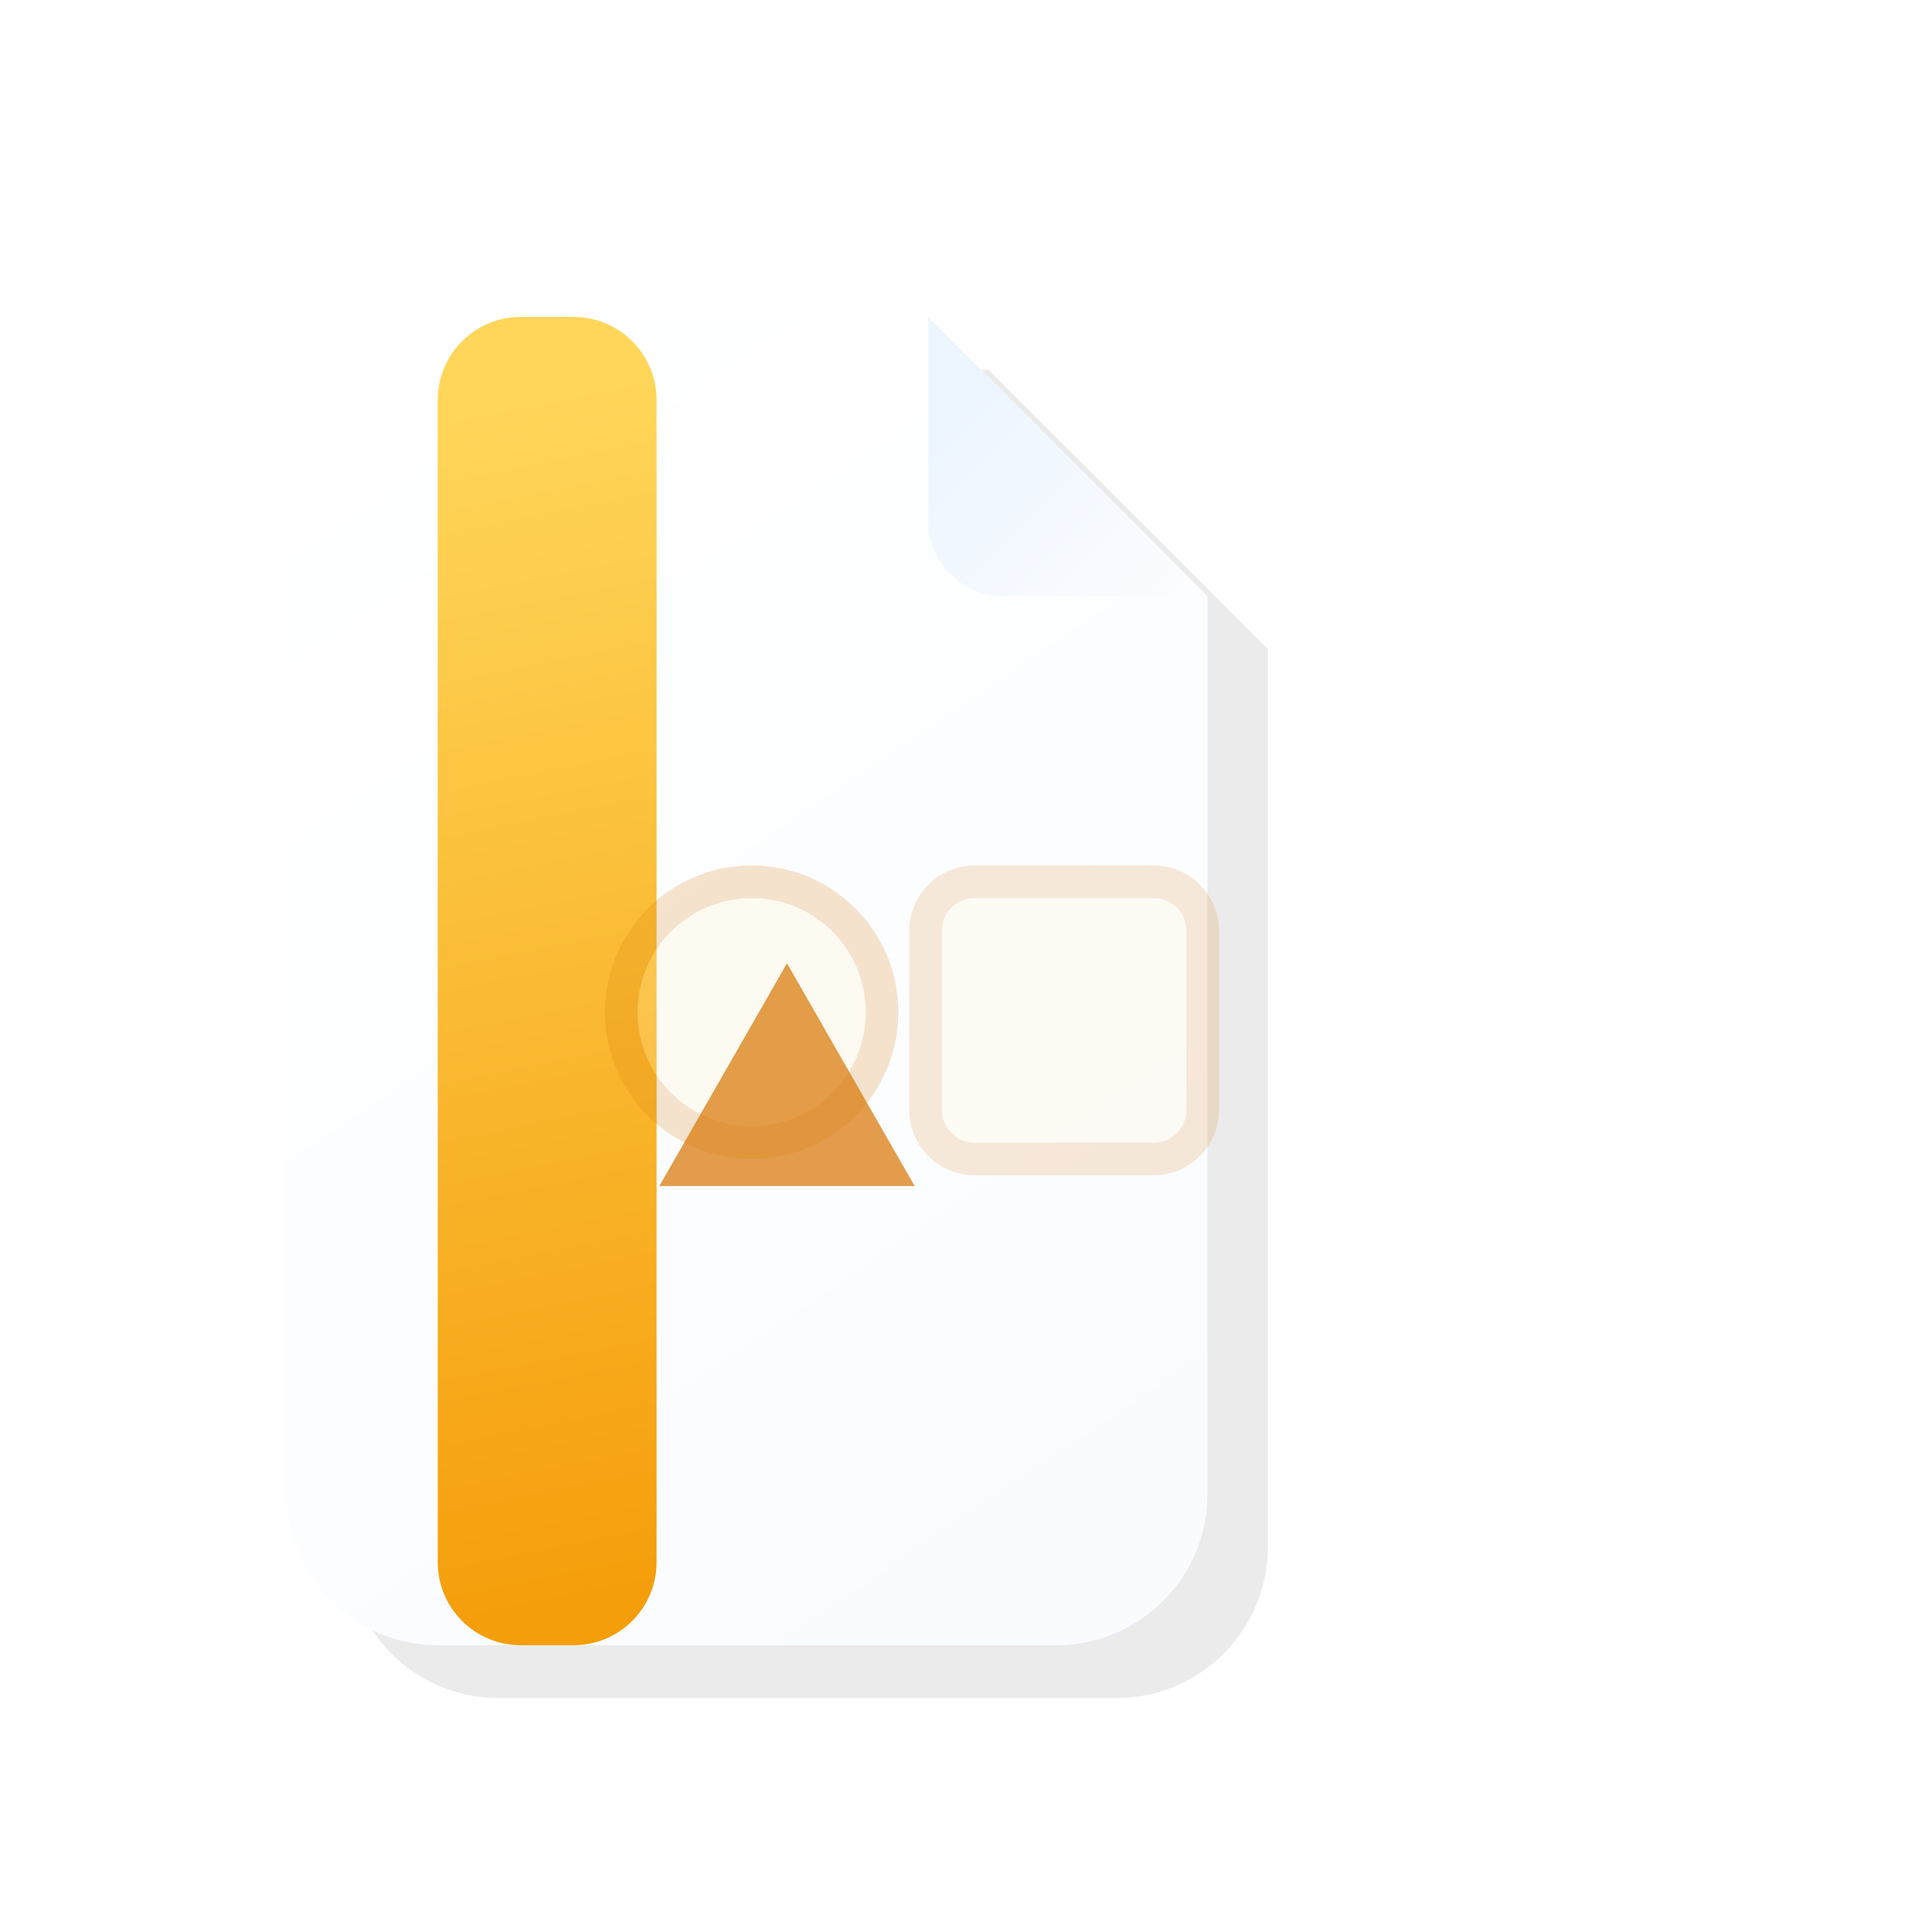
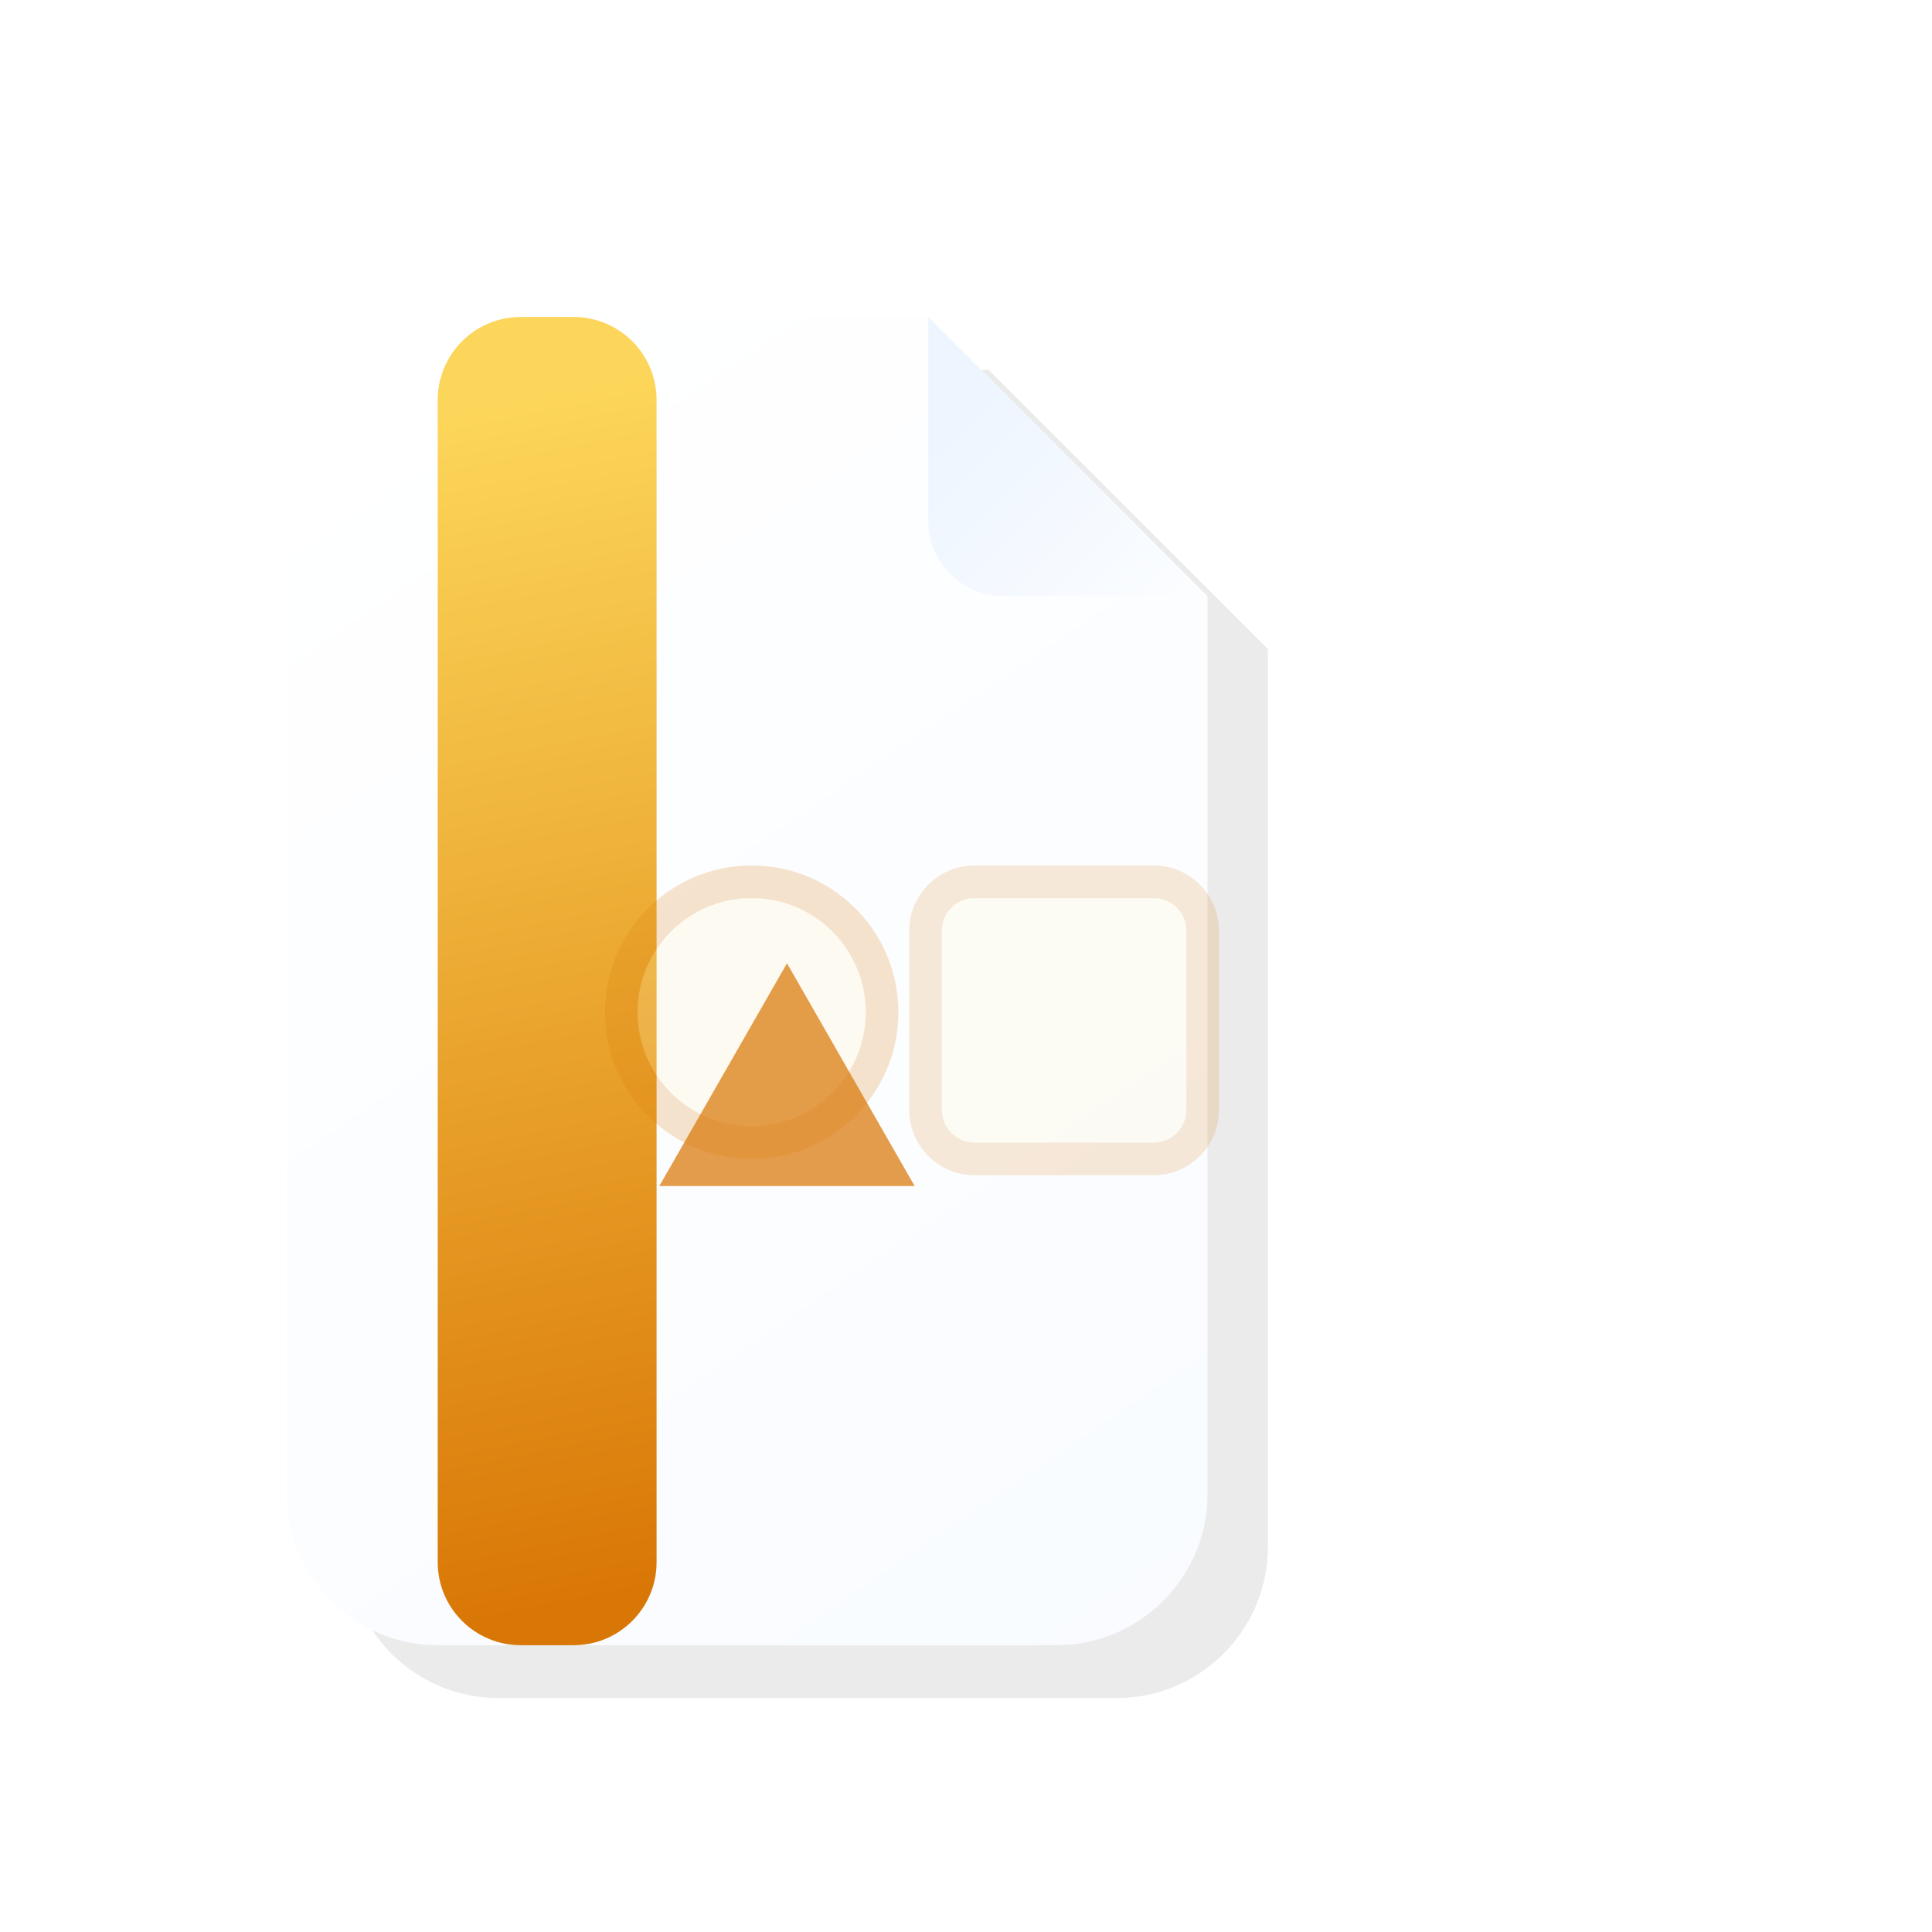
<svg xmlns="http://www.w3.org/2000/svg" width="512" height="512" viewBox="0 0 512 512">
  <defs>
    <linearGradient id="accent" x1="116" y1="110" x2="178" y2="420" gradientUnits="userSpaceOnUse">
-       <stop offset="0" stop-color="#FFD65A" />
-       <stop offset="1" stop-color="#F59E0B" />
+       <stop offset="0" stop-color="#FCD65A" />
+       <stop offset="1" stop-color="#D97706" />
    </linearGradient>
    <linearGradient id="panel" x1="116" y1="84" x2="360" y2="444" gradientUnits="userSpaceOnUse">
      <stop offset="0" stop-color="#ffffff" />
      <stop offset="1" stop-color="#f8fbff" />
    </linearGradient>
    <linearGradient id="fold" x1="278" y1="84" x2="348" y2="154" gradientUnits="userSpaceOnUse">
      <stop offset="0" stop-color="#edf5ff" />
      <stop offset="1" stop-color="#ffffff" />
    </linearGradient>
  </defs>
  <path d="M132 98h130l74 74v238c0 22-18 40-40 40H132c-22 0-40-18-40-40V138c0-22 18-40 40-40z" fill="#000000" opacity=".08" />
  <path d="M116 84h130l74 74v238c0 22-18 40-40 40H116c-22 0-40-18-40-40V124c0-22 18-40 40-40z" fill="url(#panel)" />
  <rect x="116" y="84" width="58" height="352" rx="22" fill="url(#accent)" />
  <path d="M246 84v54c0 11.046 8.954 20 20 20h54z" fill="url(#fold)" />
  <g transform="translate(48 58)">
    <g transform="scale(.72)">
      <g>
        <circle cx="210" cy="292" r="48" fill="#FFF0BA" opacity=".2" stroke="#D97706" stroke-width="12" />
        <rect x="274" y="244" width="102" height="102" rx="18" fill="#FFF0BA" opacity=".16" stroke="#D97706" stroke-width="12" />
        <path d="M176 356h94l-47-82z" fill="#D97706" opacity=".72" />
      </g>
    </g>
  </g>
</svg>
